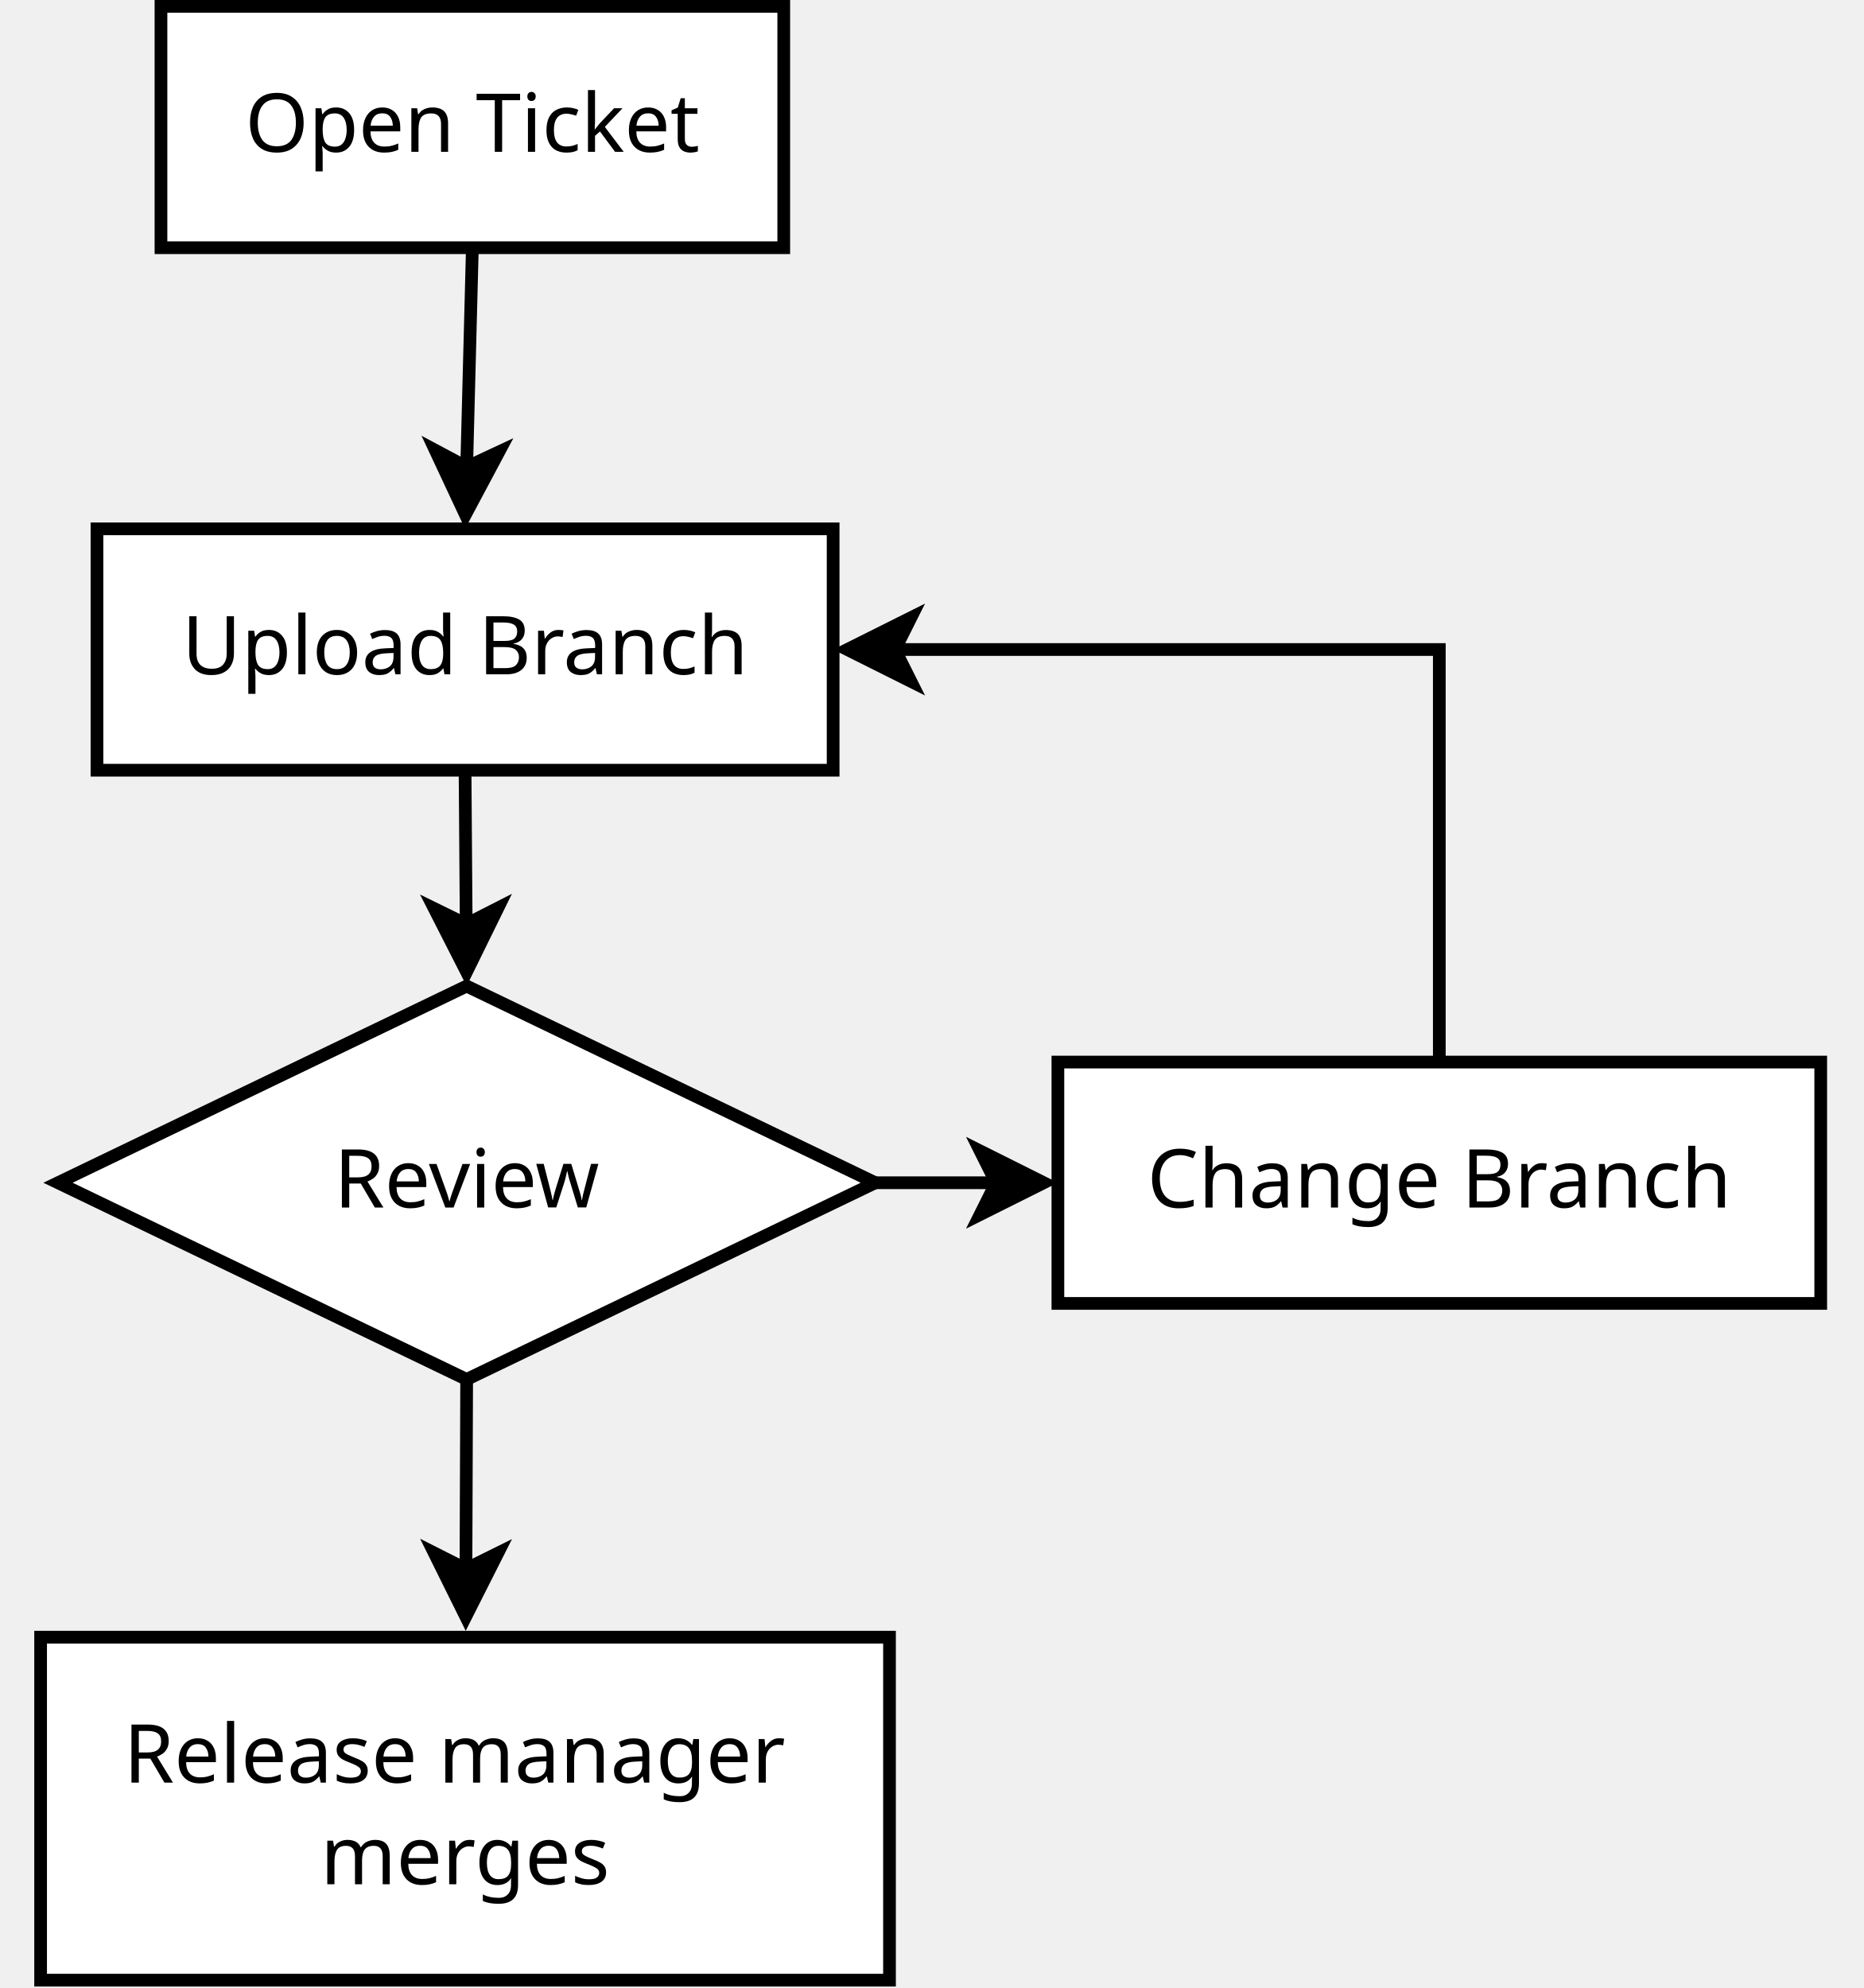
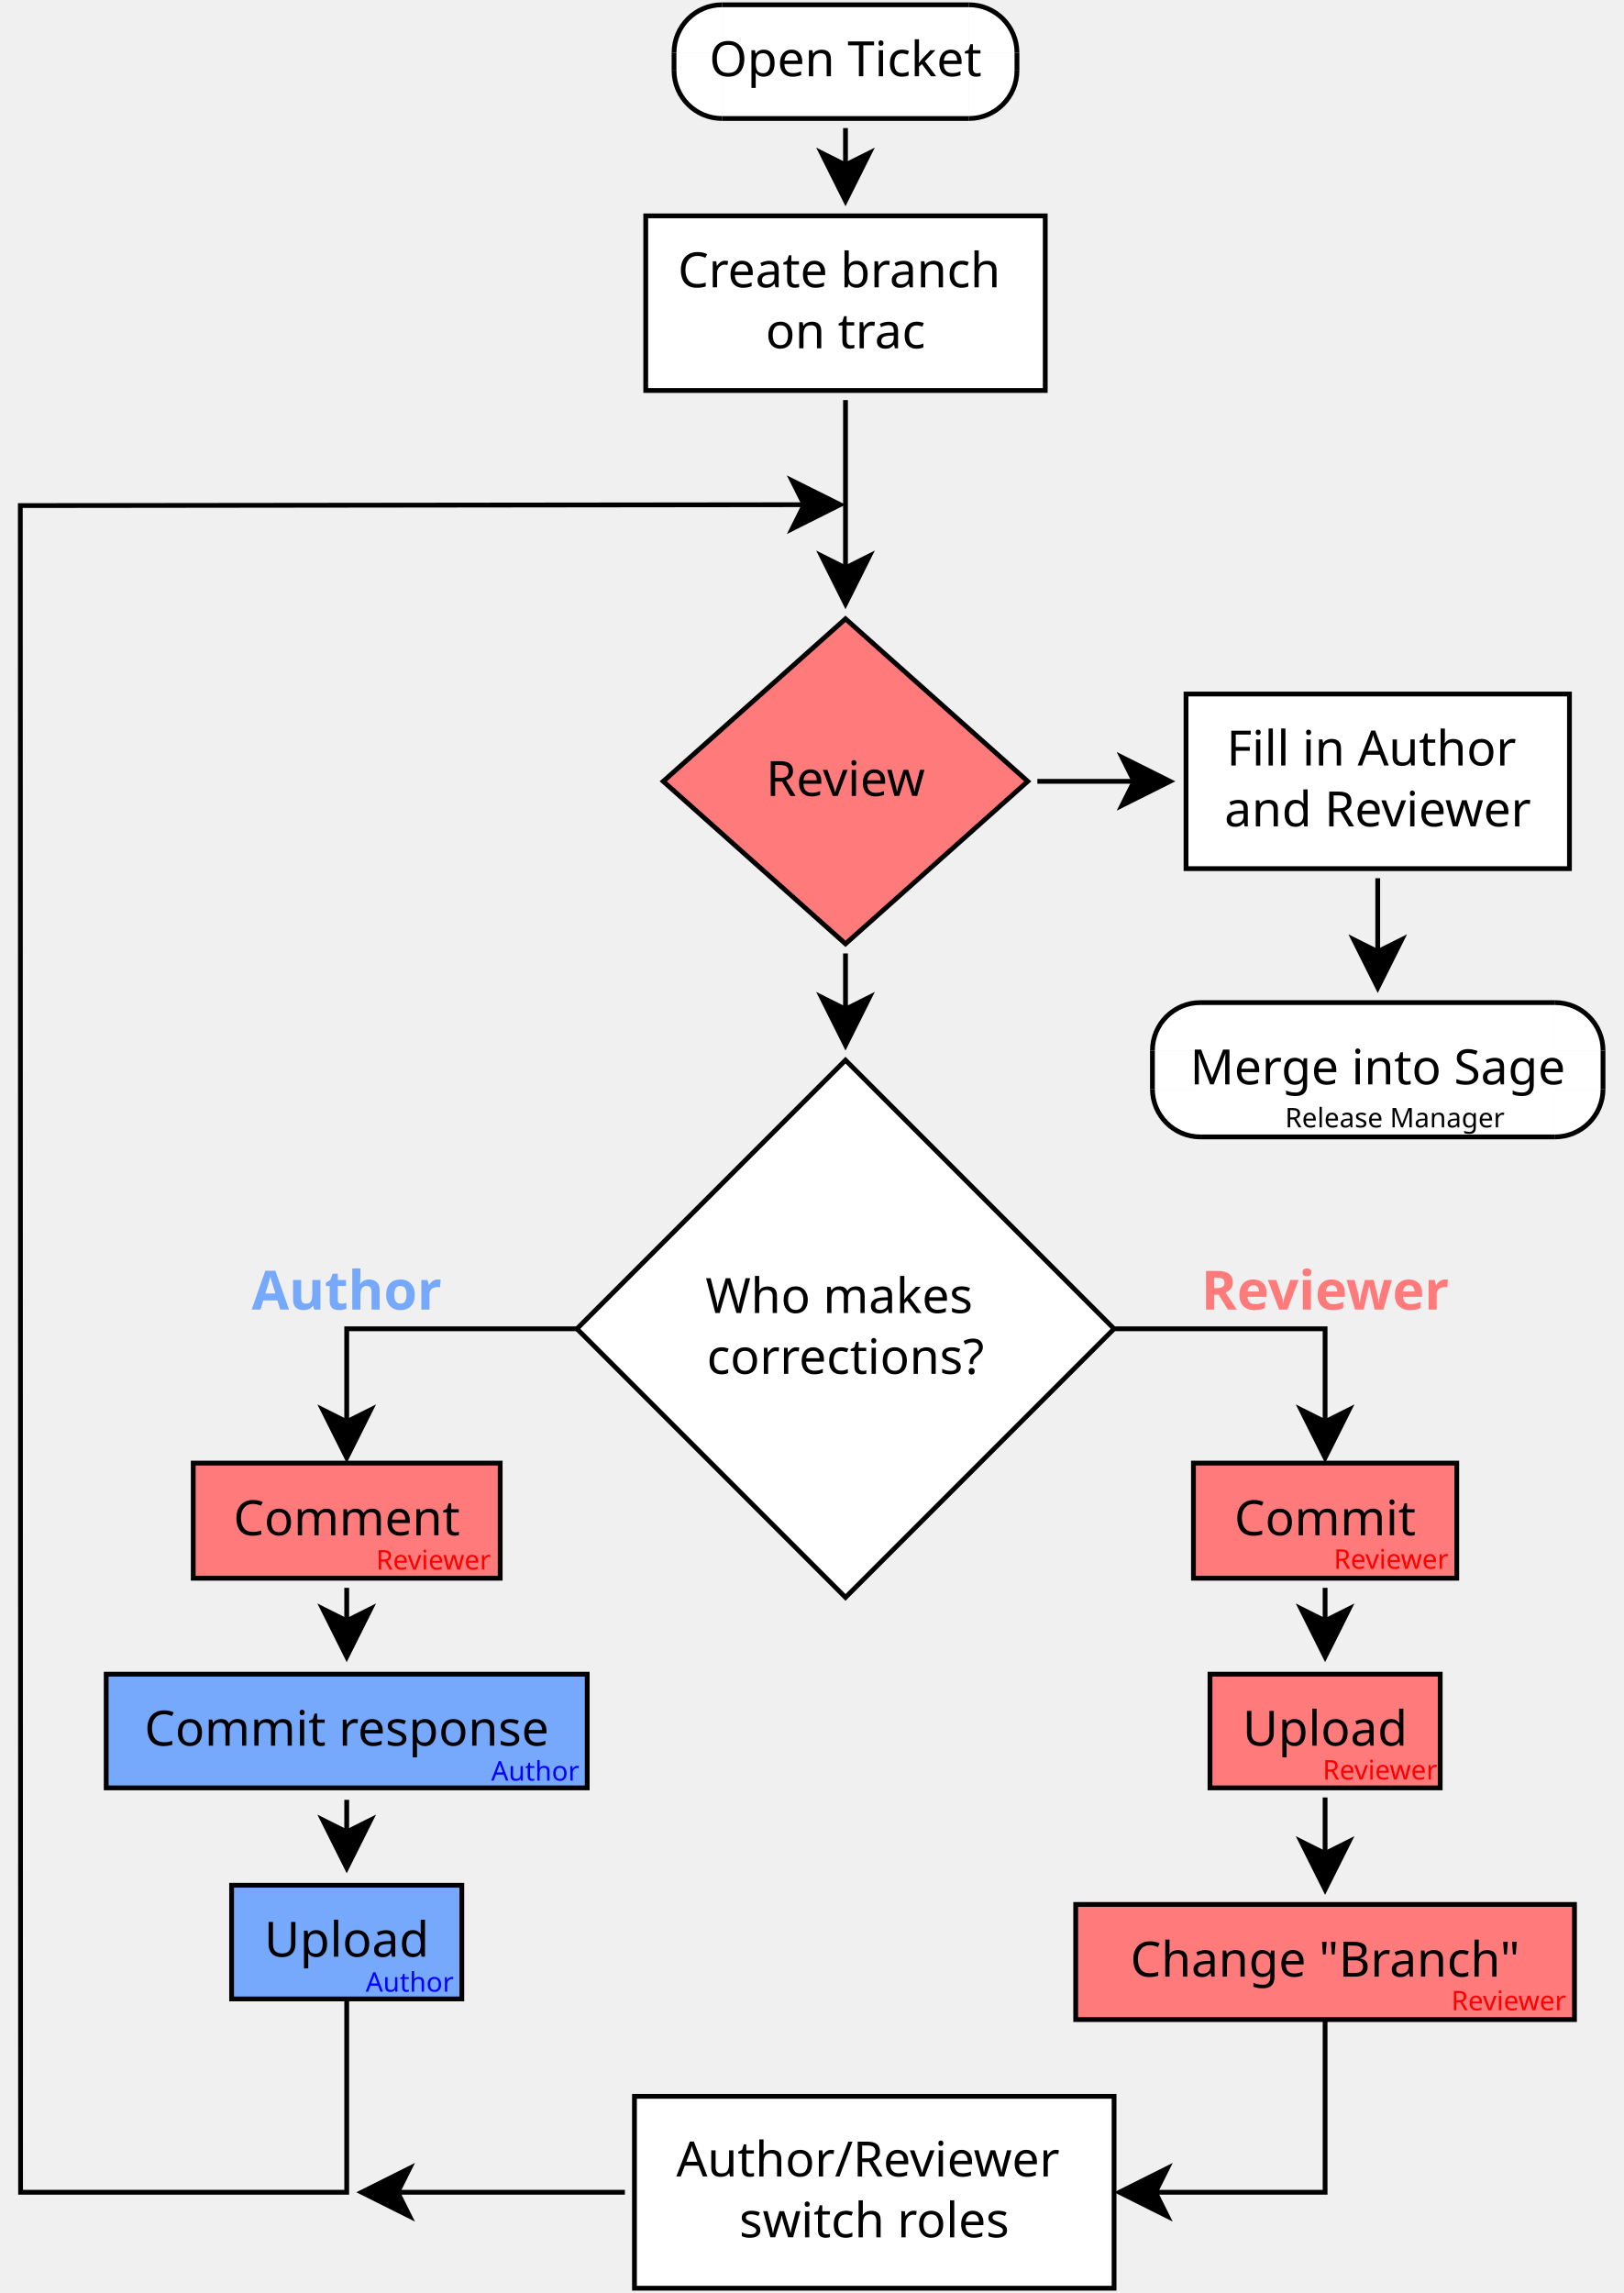
- <svg xmlns="http://www.w3.org/2000/svg" width="15cm" height="16cm" viewBox="8 56 283 313">
-   <g>
-     <rect style="fill: #ffffff" x="28.125" y="57" width="98.05" height="38" />
-     <rect style="fill: none; fill-opacity:0; stroke-width: 2; stroke: #000000" x="28.125" y="57" width="98.05" height="38" />
-     <text font-size="12.8" style="fill: #000000;text-anchor:middle;font-family:sans-serif;font-style:normal;font-weight:normal" x="77.15" y="79.9">
-       <tspan x="77.15" y="79.9">Open Ticket</tspan>
-     </text>
-   </g>
-   <g>
-     <rect style="fill: #ffffff" x="18.05" y="139.264" width="115.9" height="38" />
-     <rect style="fill: none; fill-opacity:0; stroke-width: 2; stroke: #000000" x="18.05" y="139.264" width="115.9" height="38" />
-     <text font-size="12.8" style="fill: #000000;text-anchor:middle;font-family:sans-serif;font-style:normal;font-weight:normal" x="76" y="162.164">
-       <tspan x="76" y="162.164">Upload Branch</tspan>
-     </text>
-   </g>
-   <g>
-     <polygon style="fill: #ffffff" points="76.251,211.253 140.589,242.217 76.251,273.182 11.912,242.217 " />
-     <polygon style="fill: none; fill-opacity:0; stroke-width: 2; stroke: #000000" points="76.251,211.253 140.589,242.217 76.251,273.182 11.912,242.217 " />
-     <text font-size="12.8" style="fill: #000000;text-anchor:middle;font-family:sans-serif;font-style:normal;font-weight:normal" x="76.251" y="246.117">
-       <tspan x="76.251" y="246.117">Review</tspan>
-     </text>
-   </g>
-   <g>
-     <rect style="fill: #ffffff" x="169.337" y="223.217" width="120.1" height="38" />
-     <rect style="fill: none; fill-opacity:0; stroke-width: 2; stroke: #000000" x="169.337" y="223.217" width="120.1" height="38" />
-     <text font-size="12.8" style="fill: #000000;text-anchor:middle;font-family:sans-serif;font-style:normal;font-weight:normal" x="229.387" y="246.117">
-       <tspan x="229.387" y="246.117">Change Branch</tspan>
-     </text>
-   </g>
-   <g>
-     <line style="fill: none; fill-opacity:0; stroke-width: 2; stroke: #000000" x1="77.15" y1="95" x2="76.253" y2="129.531" />
-     <polygon style="fill: #000000" points="76.058,137.029 71.32,126.902 76.253,129.531 81.316,127.162 " />
-     <polygon style="fill: none; fill-opacity:0; stroke-width: 2; stroke: #000000" points="76.058,137.029 71.32,126.902 76.253,129.531 81.316,127.162 " />
-   </g>
-   <g>
-     <line style="fill: none; fill-opacity:0; stroke-width: 2; stroke: #000000" x1="76" y1="177.264" x2="76.179" y2="201.517" />
-     <polygon style="fill: #000000" points="76.234,209.017 71.16,199.054 76.179,201.517 81.16,198.98 " />
-     <polygon style="fill: none; fill-opacity:0; stroke-width: 2; stroke: #000000" points="76.234,209.017 71.16,199.054 76.179,201.517 81.16,198.98 " />
-   </g>
-   <g>
-     <line style="fill: none; fill-opacity:0; stroke-width: 2; stroke: #000000" x1="140.589" y1="242.217" x2="159.601" y2="242.217" />
-     <polygon style="fill: #000000" points="167.101,242.217 157.101,247.217 159.601,242.217 157.101,237.217 " />
-     <polygon style="fill: none; fill-opacity:0; stroke-width: 2; stroke: #000000" points="167.101,242.217 157.101,247.217 159.601,242.217 157.101,237.217 " />
-   </g>
-   <g>
-     <polyline style="fill: none; fill-opacity:0; stroke-width: 2; stroke: #000000" points="229.387,223.217 229.387,158.264 143.686,158.264 " />
-     <polygon style="fill: #000000" points="136.186,158.264 146.186,153.264 143.686,158.264 146.186,163.264 " />
-     <polygon style="fill: none; fill-opacity:0; stroke-width: 2; stroke: #000000" points="136.186,158.264 146.186,153.264 143.686,158.264 146.186,163.264 " />
-   </g>
-   <g>
-     <rect style="fill: #ffffff" x="9.175" y="313.765" width="133.65" height="54" />
-     <rect style="fill: none; fill-opacity:0; stroke-width: 2; stroke: #000000" x="9.175" y="313.765" width="133.65" height="54" />
-     <text font-size="12.8" style="fill: #000000;text-anchor:middle;font-family:sans-serif;font-style:normal;font-weight:normal" x="76" y="336.665">
-       <tspan x="76" y="336.665">Release manager</tspan>
-       <tspan x="76" y="352.665">merges</tspan>
-     </text>
-   </g>
-   <g>
-     <line style="fill: none; fill-opacity:0; stroke-width: 2; stroke: #000000" x1="76.251" y1="273.182" x2="76.14" y2="303.029" />
-     <polygon style="fill: #000000" points="76.112,310.529 71.149,300.51 76.14,303.029 81.149,300.548 " />
-     <polygon style="fill: none; fill-opacity:0; stroke-width: 2; stroke: #000000" points="76.112,310.529 71.149,300.51 76.14,303.029 81.149,300.548 " />
-   </g>
+ <svg xmlns="http://www.w3.org/2000/svg" width="17cm" height="24cm" viewBox="-29 3 332 478">
+   <g>
+     <rect style="fill: #ffffff" x="118.25" y="4" width="51.5" height="23.7" />
+     <path style="fill: #ffffff" d="M 118.25,4 A 10,10 0 0 0 108.25,14 L 118.25,14 z" />
+     <path style="fill: #ffffff" d="M 179.75,14 A 10,10 0 0 0 169.75,4 L 169.75,14 z" />
+     <rect style="fill: #ffffff" x="108.25" y="14" width="71.5" height="3.7" />
+     <path style="fill: #ffffff" d="M 108.25,17.7 A 10,10 0 0 0 118.25,27.7 L 118.25,17.7 z" />
+     <path style="fill: #ffffff" d="M 169.75,27.7 A 10,10 0 0 0 179.75,17.7 L 169.75,17.7 z" />
+     <line style="fill: none; fill-opacity:0; stroke-width: 1; stroke: #000000" x1="118.25" y1="4" x2="169.75" y2="4" />
+     <line style="fill: none; fill-opacity:0; stroke-width: 1; stroke: #000000" x1="118.25" y1="27.7" x2="169.75" y2="27.7" />
+     <path style="fill: none; fill-opacity:0; stroke-width: 1; stroke: #000000" d="M 118.25,4 A 10,10 0 0 0 108.25,14" />
+     <path style="fill: none; fill-opacity:0; stroke-width: 1; stroke: #000000" d="M 179.75,14 A 10,10 0 0 0 169.75,4" />
+     <line style="fill: none; fill-opacity:0; stroke-width: 1; stroke: #000000" x1="108.25" y1="14" x2="108.25" y2="17.7" />
+     <line style="fill: none; fill-opacity:0; stroke-width: 1; stroke: #000000" x1="179.75" y1="14" x2="179.75" y2="17.7" />
+     <path style="fill: none; fill-opacity:0; stroke-width: 1; stroke: #000000" d="M 108.25,17.7 A 10,10 0 0 0 118.25,27.7" />
+     <path style="fill: none; fill-opacity:0; stroke-width: 1; stroke: #000000" d="M 169.75,27.7 A 10,10 0 0 0 179.75,17.7" />
+     <text font-size="10.16" style="fill: #000000;text-anchor:middle;font-family:sans-serif;font-style:normal;font-weight:normal" x="144" y="18.9">
+       <tspan x="144" y="18.9">Open Ticket</tspan>
+     </text>
+   </g>
+   <g>
+     <rect style="fill: #ffffff" x="102.35" y="48" width="83.3" height="36.4" />
+     <rect style="fill: none; fill-opacity:0; stroke-width: 1; stroke: #000000" x="102.35" y="48" width="83.3" height="36.4" />
+     <text font-size="10.16" style="fill: #000000;text-anchor:middle;font-family:sans-serif;font-style:normal;font-weight:normal" x="144" y="62.9">
+       <tspan x="144" y="62.9">Create branch</tspan>
+       <tspan x="144" y="75.6">on trac</tspan>
+     </text>
+   </g>
+   <g>
+     <polygon style="fill: #ff7b7b" points="144,132 182,165.877 144,199.753 106,165.877 " />
+     <polygon style="fill: none; fill-opacity:0; stroke-width: 1; stroke: #000000" points="144,132 182,165.877 144,199.753 106,165.877 " />
+     <text font-size="10.16" style="fill: #000000;text-anchor:middle;font-family:sans-serif;font-style:normal;font-weight:normal" x="144" y="168.927">
+       <tspan x="144" y="168.927">Review</tspan>
+     </text>
+   </g>
+   <g>
+     <line style="fill: none; fill-opacity:0; stroke-width: 1; stroke: #000000" x1="144" y1="29.7" x2="144" y2="37.382" />
+     <polygon style="fill: #000000" points="144,44.882 139,34.882 144,37.382 149,34.882 " />
+     <polygon style="fill: none; fill-opacity:0; stroke-width: 1; stroke: #000000" points="144,44.882 139,34.882 144,37.382 149,34.882 " />
+   </g>
+   <g>
+     <line style="fill: none; fill-opacity:0; stroke-width: 1; stroke: #000000" x1="144" y1="86.4" x2="144" y2="121.382" />
+     <polygon style="fill: #000000" points="144,128.882 139,118.882 144,121.382 149,118.882 " />
+     <polygon style="fill: none; fill-opacity:0; stroke-width: 1; stroke: #000000" points="144,128.882 139,118.882 144,121.382 149,118.882 " />
+   </g>
+   <g>
+     <rect style="fill: #ffffff" x="215" y="147.677" width="79.95" height="36.4" />
+     <rect style="fill: none; fill-opacity:0; stroke-width: 1; stroke: #000000" x="215" y="147.677" width="79.95" height="36.4" />
+     <text font-size="10.16" style="fill: #000000;text-anchor:middle;font-family:sans-serif;font-style:normal;font-weight:normal" x="254.975" y="162.577">
+       <tspan x="254.975" y="162.577">Fill in Author</tspan>
+       <tspan x="254.975" y="175.277">and Reviewer</tspan>
+     </text>
+   </g>
+   <g>
+     <line style="fill: none; fill-opacity:0; stroke-width: 1; stroke: #000000" x1="184" y1="165.877" x2="204.164" y2="165.877" />
+     <polygon style="fill: #000000" points="211.664,165.877 201.664,170.877 204.164,165.877 201.664,160.877 " />
+     <polygon style="fill: none; fill-opacity:0; stroke-width: 1; stroke: #000000" points="211.664,165.877 201.664,170.877 204.164,165.877 201.664,160.877 " />
+   </g>
+   <g>
+     <rect style="fill: #ffffff" x="218" y="212" width="73.95" height="28" />
+     <path style="fill: #ffffff" d="M 218,212 A 10,10 0 0 0 208,222 L 218,222 z" />
+     <path style="fill: #ffffff" d="M 301.95,222 A 10,10 0 0 0 291.95,212 L 291.95,222 z" />
+     <rect style="fill: #ffffff" x="208" y="222" width="93.95" height="8" />
+     <path style="fill: #ffffff" d="M 208,230 A 10,10 0 0 0 218,240 L 218,230 z" />
+     <path style="fill: #ffffff" d="M 291.95,240 A 10,10 0 0 0 301.95,230 L 291.95,230 z" />
+     <line style="fill: none; fill-opacity:0; stroke-width: 1; stroke: #000000" x1="218" y1="212" x2="291.95" y2="212" />
+     <line style="fill: none; fill-opacity:0; stroke-width: 1; stroke: #000000" x1="218" y1="240" x2="291.95" y2="240" />
+     <path style="fill: none; fill-opacity:0; stroke-width: 1; stroke: #000000" d="M 218,212 A 10,10 0 0 0 208,222" />
+     <path style="fill: none; fill-opacity:0; stroke-width: 1; stroke: #000000" d="M 301.95,222 A 10,10 0 0 0 291.95,212" />
+     <line style="fill: none; fill-opacity:0; stroke-width: 1; stroke: #000000" x1="208" y1="222" x2="208" y2="230" />
+     <line style="fill: none; fill-opacity:0; stroke-width: 1; stroke: #000000" x1="301.95" y1="222" x2="301.95" y2="230" />
+     <path style="fill: none; fill-opacity:0; stroke-width: 1; stroke: #000000" d="M 208,230 A 10,10 0 0 0 218,240" />
+     <path style="fill: none; fill-opacity:0; stroke-width: 1; stroke: #000000" d="M 291.95,240 A 10,10 0 0 0 301.95,230" />
+     <text font-size="10.16" style="fill: #000000;text-anchor:middle;font-family:sans-serif;font-style:normal;font-weight:normal" x="254.975" y="229.05">
+       <tspan x="254.975" y="229.05">Merge into Sage</tspan>
+     </text>
+   </g>
+   <g>
+     <polygon style="fill: #ffffff" points="144,224 200,280 144,336 88,280 " />
+     <polygon style="fill: none; fill-opacity:0; stroke-width: 1; stroke: #000000" points="144,224 200,280 144,336 88,280 " />
+     <text font-size="10.16" style="fill: #000000;text-anchor:middle;font-family:sans-serif;font-style:normal;font-weight:normal" x="144" y="276.7">
+       <tspan x="144" y="276.7">Who makes</tspan>
+       <tspan x="144" y="289.4">corrections?</tspan>
+     </text>
+   </g>
+   <g>
+     <rect style="fill: #ff7b7b" x="8" y="308" width="64" height="24" />
+     <rect style="fill: none; fill-opacity:0; stroke-width: 1; stroke: #000000" x="8" y="308" width="64" height="24" />
+     <text font-size="10.16" style="fill: #000000;text-anchor:middle;font-family:sans-serif;font-style:normal;font-weight:normal" x="40" y="323.05">
+       <tspan x="40" y="323.05">Comment</tspan>
+     </text>
+   </g>
+   <g>
+     <rect style="fill: #ff7b7b" x="216.55" y="308" width="54.9" height="24" />
+     <rect style="fill: none; fill-opacity:0; stroke-width: 1; stroke: #000000" x="216.55" y="308" width="54.9" height="24" />
+     <text font-size="10.16" style="fill: #000000;text-anchor:middle;font-family:sans-serif;font-style:normal;font-weight:normal" x="244" y="323.05">
+       <tspan x="244" y="323.05">Commit</tspan>
+     </text>
+   </g>
+   <g>
+     <rect style="fill: #ff7b7b" x="220" y="352" width="48" height="23.7" />
+     <rect style="fill: none; fill-opacity:0; stroke-width: 1; stroke: #000000" x="220" y="352" width="48" height="23.7" />
+     <text font-size="10.16" style="fill: #000000;text-anchor:middle;font-family:sans-serif;font-style:normal;font-weight:normal" x="244" y="366.9">
+       <tspan x="244" y="366.9">Upload</tspan>
+     </text>
+   </g>
+   <g>
+     <rect style="fill: #ff7b7b" x="192" y="400" width="104" height="24" />
+     <rect style="fill: none; fill-opacity:0; stroke-width: 1; stroke: #000000" x="192" y="400" width="104" height="24" />
+     <text font-size="10.16" style="fill: #000000;text-anchor:middle;font-family:sans-serif;font-style:normal;font-weight:normal" x="244" y="415.05">
+       <tspan x="244" y="415.05">Change "Branch"</tspan>
+     </text>
+   </g>
+   <g>
+     <rect style="fill: #76a9fc" x="-10.15" y="352" width="100.3" height="23.7" />
+     <rect style="fill: none; fill-opacity:0; stroke-width: 1; stroke: #000000" x="-10.15" y="352" width="100.3" height="23.7" />
+     <text font-size="10.16" style="fill: #000000;text-anchor:middle;font-family:sans-serif;font-style:normal;font-weight:normal" x="40" y="366.9">
+       <tspan x="40" y="366.9">Commit response</tspan>
+     </text>
+   </g>
+   <g>
+     <rect style="fill: #76a9fc" x="16" y="396" width="48" height="23.7" />
+     <rect style="fill: none; fill-opacity:0; stroke-width: 1; stroke: #000000" x="16" y="396" width="48" height="23.7" />
+     <text font-size="10.16" style="fill: #000000;text-anchor:middle;font-family:sans-serif;font-style:normal;font-weight:normal" x="40" y="410.9">
+       <tspan x="40" y="410.9">Upload</tspan>
+     </text>
+   </g>
+   <g>
+     <line style="fill: none; fill-opacity:0; stroke-width: 1; stroke: #000000" x1="254.975" y1="186.077" x2="254.975" y2="201.382" />
+     <polygon style="fill: #000000" points="254.975,208.882 249.975,198.882 254.975,201.382 259.975,198.882 " />
+     <polygon style="fill: none; fill-opacity:0; stroke-width: 1; stroke: #000000" points="254.975,208.882 249.975,198.882 254.975,201.382 259.975,198.882 " />
+   </g>
+   <g>
+     <line style="fill: none; fill-opacity:0; stroke-width: 1; stroke: #000000" x1="144" y1="201.753" x2="144" y2="213.382" />
+     <polygon style="fill: #000000" points="144,220.882 139,210.882 144,213.382 149,210.882 " />
+     <polygon style="fill: none; fill-opacity:0; stroke-width: 1; stroke: #000000" points="144,220.882 139,210.882 144,213.382 149,210.882 " />
+   </g>
+   <g>
+     <line style="fill: none; fill-opacity:0; stroke-width: 1; stroke: #000000" x1="40" y1="334" x2="40" y2="340.876" />
+     <polygon style="fill: #000000" points="40,348.376 35,338.376 40,340.876 45,338.376 " />
+     <polygon style="fill: none; fill-opacity:0; stroke-width: 1; stroke: #000000" points="40,348.376 35,338.376 40,340.876 45,338.376 " />
+   </g>
+   <g>
+     <line style="fill: none; fill-opacity:0; stroke-width: 1; stroke: #000000" x1="40" y1="378.193" x2="40" y2="384.889" />
+     <polygon style="fill: #000000" points="40,392.389 35,382.389 40,384.889 45,382.389 " />
+     <polygon style="fill: none; fill-opacity:0; stroke-width: 1; stroke: #000000" points="40,392.389 35,382.389 40,384.889 45,382.389 " />
+   </g>
+   <g>
+     <line style="fill: none; fill-opacity:0; stroke-width: 1; stroke: #000000" x1="244" y1="334" x2="244" y2="340.876" />
+     <polygon style="fill: #000000" points="244,348.376 239,338.376 244,340.876 249,338.376 " />
+     <polygon style="fill: none; fill-opacity:0; stroke-width: 1; stroke: #000000" points="244,348.376 239,338.376 244,340.876 249,338.376 " />
+   </g>
+   <g>
+     <line style="fill: none; fill-opacity:0; stroke-width: 1; stroke: #000000" x1="244" y1="377.7" x2="244" y2="389.382" />
+     <polygon style="fill: #000000" points="244,396.882 239,386.882 244,389.382 249,386.882 " />
+     <polygon style="fill: none; fill-opacity:0; stroke-width: 1; stroke: #000000" points="244,396.882 239,386.882 244,389.382 249,386.882 " />
+   </g>
+   <g>
+     <polyline style="fill: none; fill-opacity:0; stroke-width: 1; stroke: #000000" points="40,419.7 40,460 -28,460 -28.054,108.394 135.382,108.21 " />
+     <polygon style="fill: #000000" points="142.882,108.201 132.888,113.213 135.382,108.21 132.876,103.213 " />
+     <polygon style="fill: none; fill-opacity:0; stroke-width: 1; stroke: #000000" points="142.882,108.201 132.888,113.213 135.382,108.21 132.876,103.213 " />
+   </g>
+   <g>
+     <polyline style="fill: none; fill-opacity:0; stroke-width: 1; stroke: #000000" points="244,424 244,460 208.618,460 " />
+     <polygon style="fill: #000000" points="201.118,460 211.118,455 208.618,460 211.118,465 " />
+     <polygon style="fill: none; fill-opacity:0; stroke-width: 1; stroke: #000000" points="201.118,460 211.118,455 208.618,460 211.118,465 " />
+   </g>
+   <g>
+     <polyline style="fill: none; fill-opacity:0; stroke-width: 1; stroke: #000000" points="88,280 40,280 40,299.382 " />
+     <polygon style="fill: #000000" points="40,306.882 35,296.882 40,299.382 45,296.882 " />
+     <polygon style="fill: none; fill-opacity:0; stroke-width: 1; stroke: #000000" points="40,306.882 35,296.882 40,299.382 45,296.882 " />
+   </g>
+   <g>
+     <polyline style="fill: none; fill-opacity:0; stroke-width: 1; stroke: #000000" points="200,280 244,280 244,299.382 " />
+     <polygon style="fill: #000000" points="244,306.882 239,296.882 244,299.382 249,296.882 " />
+     <polygon style="fill: none; fill-opacity:0; stroke-width: 1; stroke: #000000" points="244,306.882 239,296.882 244,299.382 249,296.882 " />
+   </g>
+   <g>
+     <rect style="fill: #ffffff" x="100" y="440" width="100" height="40" />
+     <rect style="fill: none; fill-opacity:0; stroke-width: 1; stroke: #000000" x="100" y="440" width="100" height="40" />
+     <text font-size="10.16" style="fill: #000000;text-anchor:middle;font-family:sans-serif;font-style:normal;font-weight:normal" x="150" y="456.7">
+       <tspan x="150" y="456.7">Author/Reviewer</tspan>
+       <tspan x="150" y="469.4">switch roles</tspan>
+     </text>
+   </g>
+   <g>
+     <line style="fill: none; fill-opacity:0; stroke-width: 1; stroke: #000000" x1="98" y1="460" x2="50.618" y2="460" />
+     <polygon style="fill: #000000" points="43.118,460 53.118,455 50.618,460 53.118,465 " />
+     <polygon style="fill: none; fill-opacity:0; stroke-width: 1; stroke: #000000" points="43.118,460 53.118,455 50.618,460 53.118,465 " />
+   </g>
+   <text font-size="5.644" style="fill: #0000ff;text-anchor:end;font-family:sans-serif;font-style:normal;font-weight:normal" x="88.488" y="374.182">
+     <tspan x="88.488" y="374.182">Author</tspan>
+   </text>
+   <text font-size="11.289" style="fill: #76a9fc;text-anchor:middle;font-family:sans-serif;font-style:normal;font-weight:700" x="40" y="276">
+     <tspan x="40" y="276">Author</tspan>
+   </text>
+   <text font-size="11.289" style="fill: #ff7b7b;text-anchor:middle;font-family:sans-serif;font-style:normal;font-weight:700" x="244" y="276">
+     <tspan x="244" y="276">Reviewer</tspan>
+   </text>
+   <text font-size="5.644" style="fill: #0000ff;text-anchor:end;font-family:sans-serif;font-style:normal;font-weight:normal" x="62.326" y="418.182">
+     <tspan x="62.326" y="418.182">Author</tspan>
+   </text>
+   <text font-size="5.644" style="fill: #ff0000;text-anchor:end;font-family:sans-serif;font-style:normal;font-weight:normal" x="70.055" y="330.181">
+     <tspan x="70.055" y="330.181">Reviewer</tspan>
+   </text>
+   <text font-size="5.644" style="fill: #000000;text-anchor:middle;font-family:sans-serif;font-style:normal;font-weight:normal" x="258.544" y="238.018">
+     <tspan x="258.544" y="238.018">Release Manager</tspan>
+   </text>
+   <text font-size="5.644" style="fill: #ff0000;text-anchor:end;font-family:sans-serif;font-style:normal;font-weight:normal" x="269.739" y="330.02">
+     <tspan x="269.739" y="330.02">Reviewer</tspan>
+   </text>
+   <text font-size="5.644" style="fill: #ff0000;text-anchor:end;font-family:sans-serif;font-style:normal;font-weight:normal" x="267.42" y="373.961">
+     <tspan x="267.42" y="373.961">Reviewer</tspan>
+   </text>
+   <text font-size="5.644" style="fill: #ff0000;text-anchor:end;font-family:sans-serif;font-style:normal;font-weight:normal" x="294.236" y="422.065">
+     <tspan x="294.236" y="422.065">Reviewer</tspan>
+   </text>
</svg>
